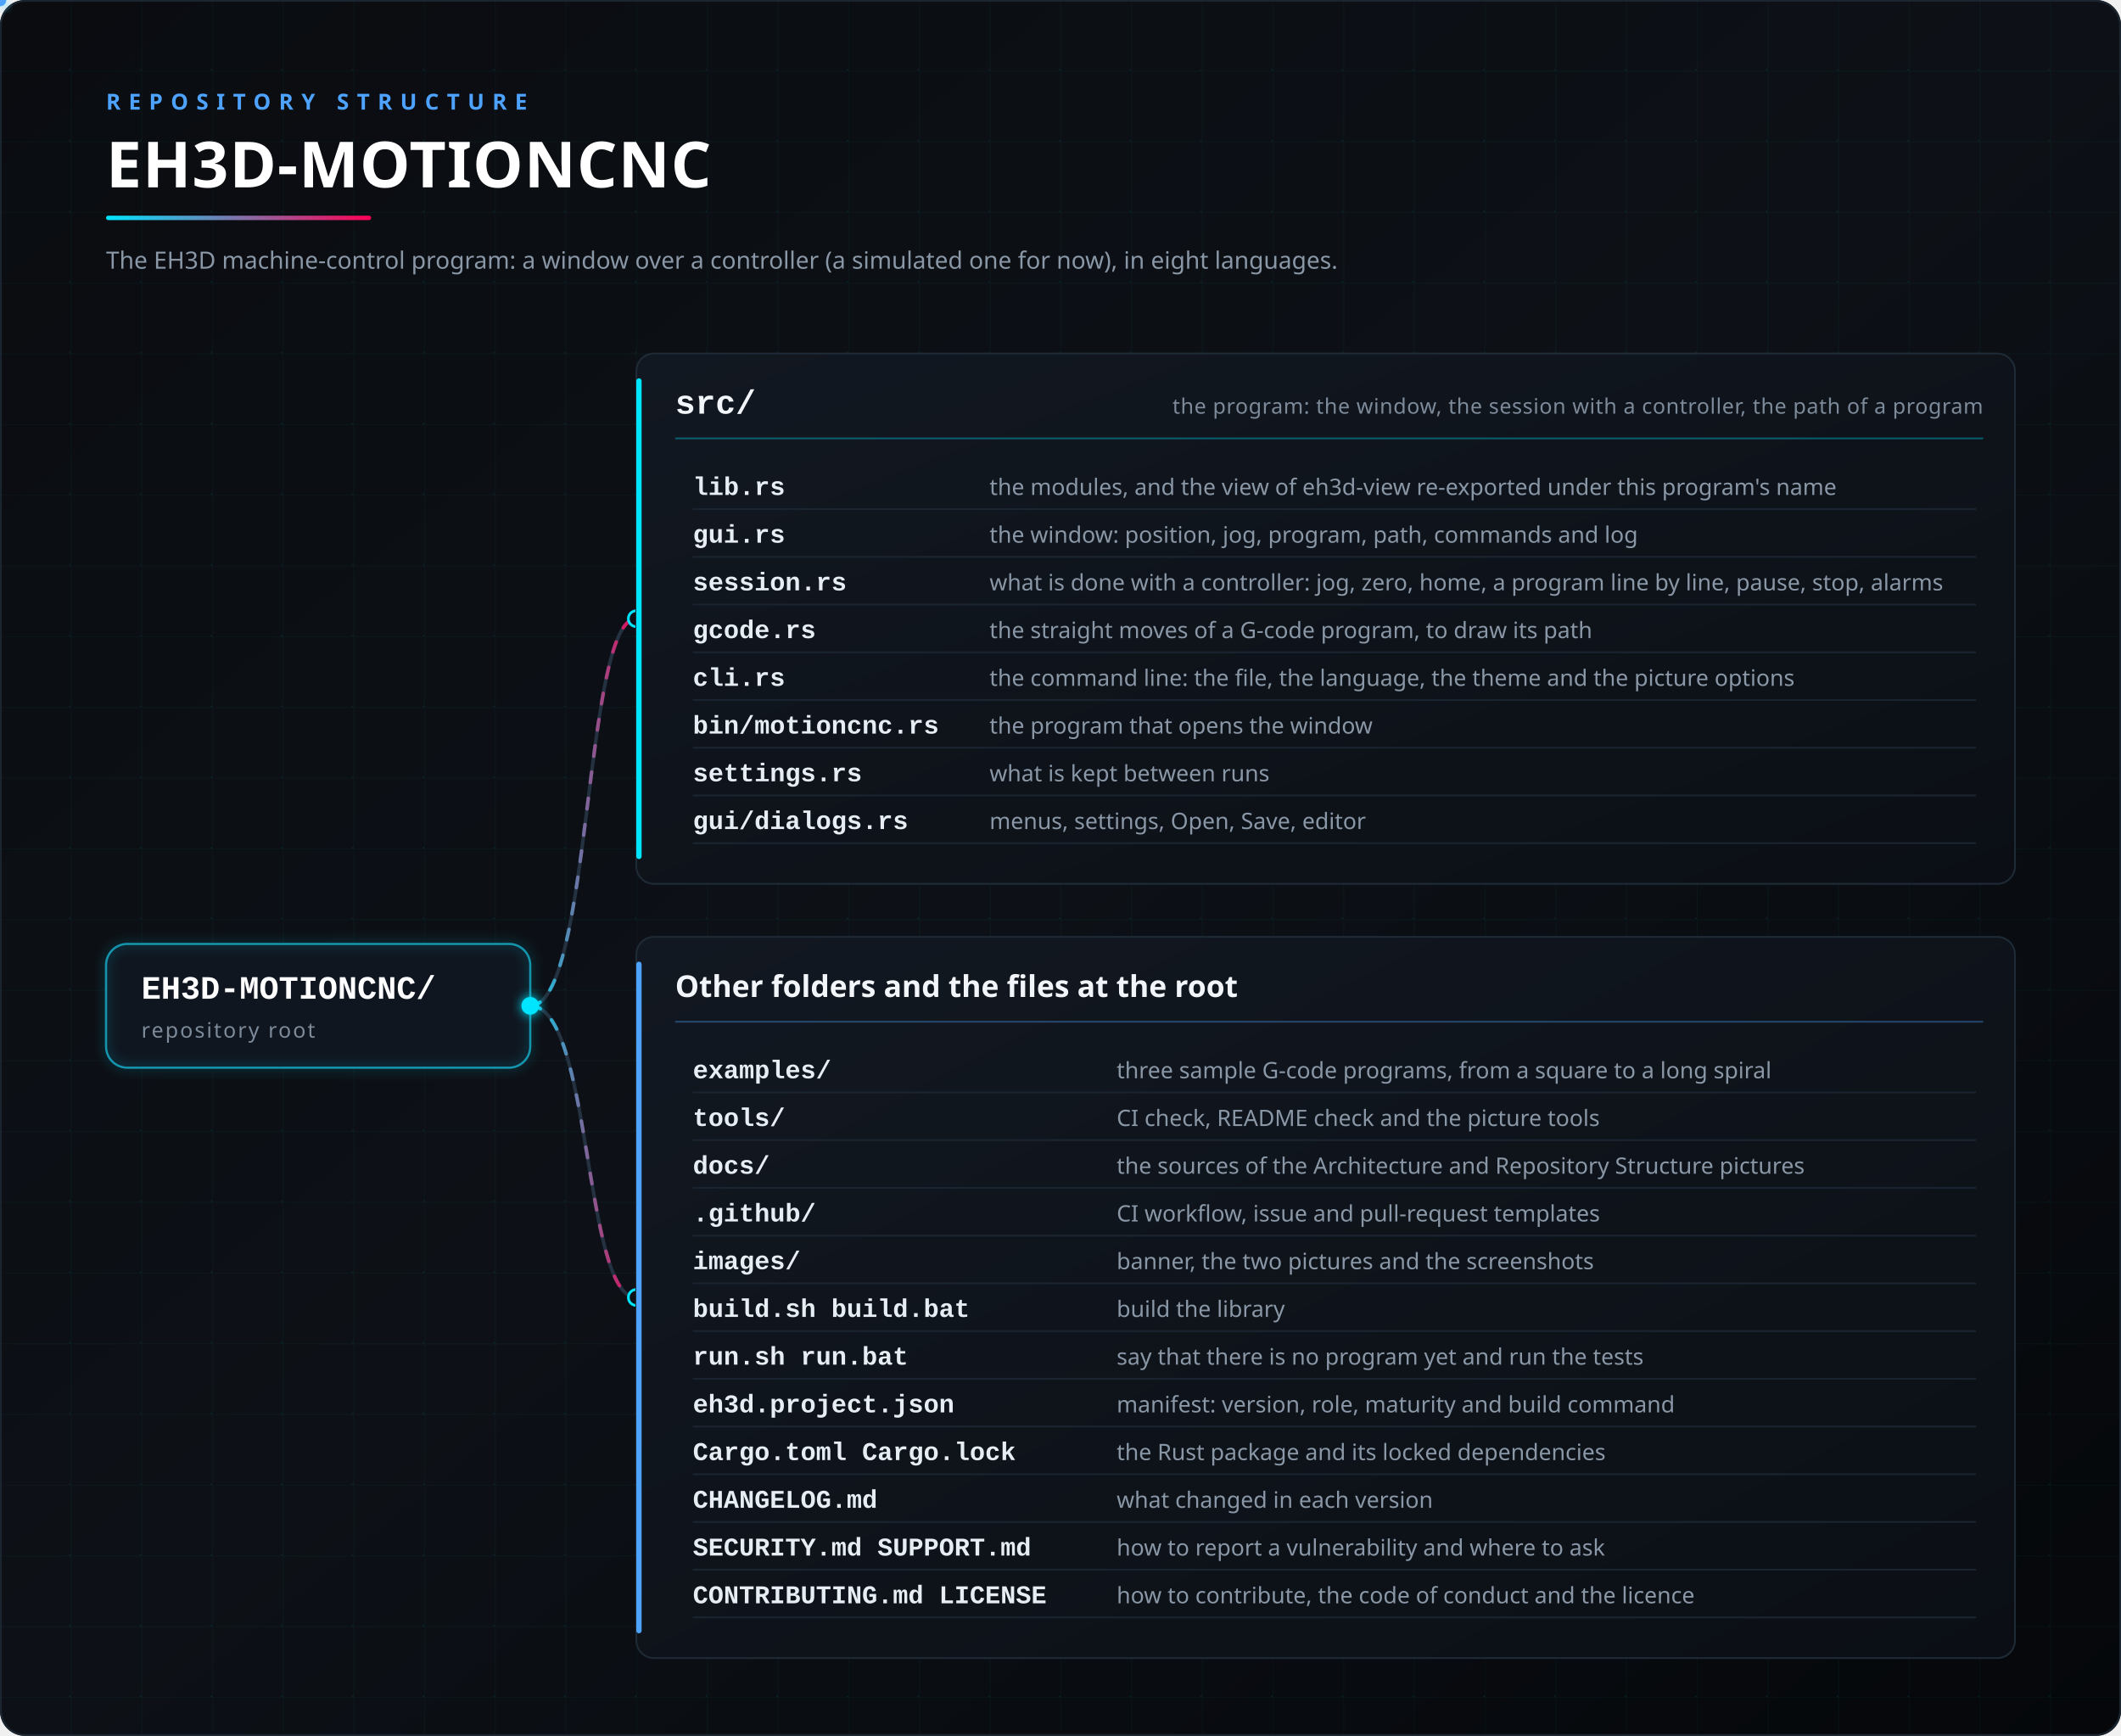
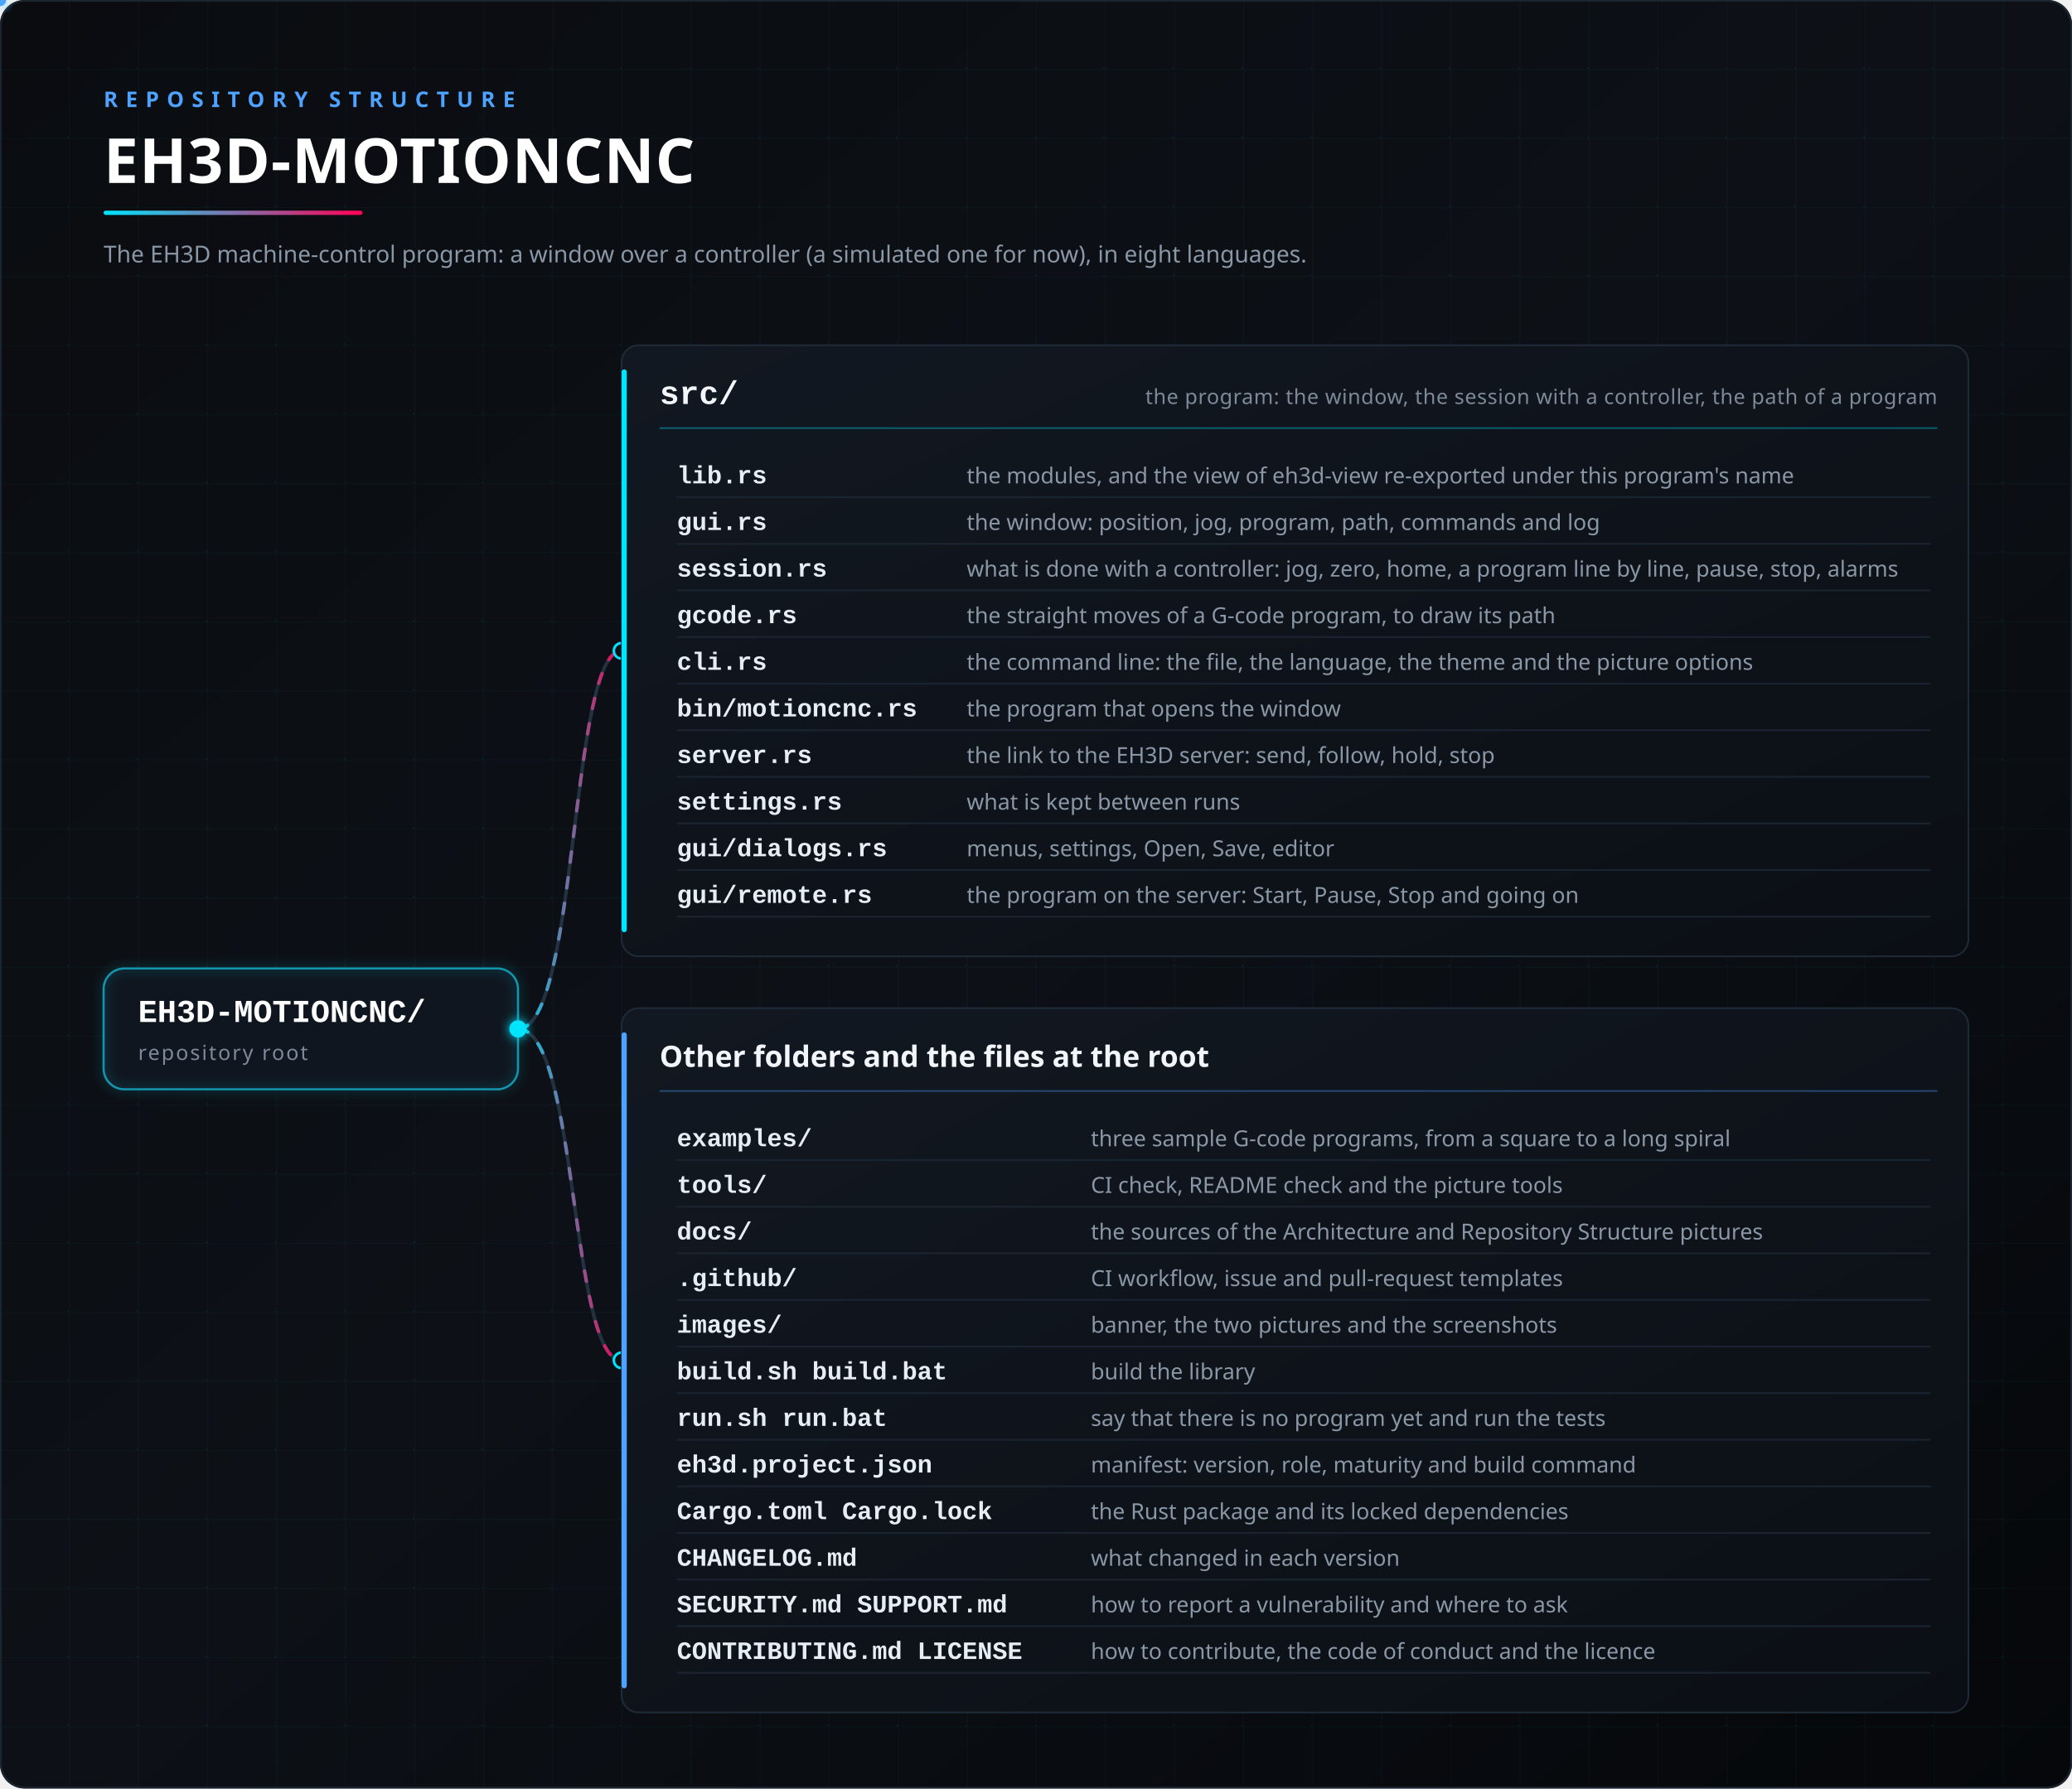
- <svg xmlns="http://www.w3.org/2000/svg" viewBox="0 0 1200 982" width="100%" role="img" aria-labelledby="t d">
+ <svg xmlns="http://www.w3.org/2000/svg" viewBox="0 0 1200 1036" width="100%" role="img" aria-labelledby="t d">
  <defs>
    <linearGradient id="bg" x1="0" y1="0" x2="1" y2="1">
      <stop offset="0" stop-color="#0A0C10" />
      <stop offset="0.5" stop-color="#0D1117" />
      <stop offset="1" stop-color="#05070A" />
    </linearGradient>
    <linearGradient id="card" x1="0" y1="0" x2="1" y2="1">
      <stop offset="0" stop-color="#121821" />
      <stop offset="1" stop-color="#0B0F15" />
    </linearGradient>
    <linearGradient id="line" x1="0" y1="0" x2="1" y2="0">
      <stop offset="0" stop-color="#00E5FF" />
      <stop offset="1" stop-color="#FF0055" />
    </linearGradient>
    <filter id="glow" x="-50%" y="-50%" width="200%" height="200%">
      <feGaussianBlur stdDeviation="3" result="b" />
      <feMerge>
        <feMergeNode in="b" />
        <feMergeNode in="SourceGraphic" />
      </feMerge>
    </filter>
    <pattern id="grid" width="40" height="40" patternUnits="userSpaceOnUse">
      <path d="M40 0H0V40" fill="none" stroke="#00E5FF" stroke-opacity="0.035" />
      <circle cx="40" cy="40" r="1" fill="#00E5FF" fill-opacity="0.09" />
    </pattern>
  </defs>
-   <rect width="1200" height="982" rx="14" fill="url(#bg)" />
-   <rect width="1200" height="982" rx="14" fill="url(#grid)" />
-   <rect x="0.5" y="0.5" width="1199" height="981" rx="14" fill="none" stroke="#1B2530" />
+   <rect width="1200" height="1036" rx="14" fill="url(#bg)" />
+   <rect width="1200" height="1036" rx="14" fill="url(#grid)" />
+   <rect x="0.5" y="0.5" width="1199" height="1035" rx="14" fill="none" stroke="#1B2530" />
  <text x="60" y="62" font-family="'Segoe UI','Noto Sans','Noto Sans CJK SC','Microsoft YaHei','Yu Gothic','Helvetica Neue',Helvetica,Arial,sans-serif" font-size="12.5" font-weight="600" fill="#4DA3FF" text-anchor="start" letter-spacing="4.5">REPOSITORY STRUCTURE</text>
  <text x="60" y="106" font-family="'Segoe UI','Noto Sans','Noto Sans CJK SC','Microsoft YaHei','Yu Gothic','Helvetica Neue',Helvetica,Arial,sans-serif" font-size="36" font-weight="700" fill="#FFFFFF" text-anchor="start" letter-spacing="0.5">EH3D-MOTIONCNC</text>
  <rect x="60" y="122" width="150" height="2.5" rx="1.25" fill="url(#line)">
    <animate attributeName="width" values="40;150;150" keyTimes="0;0.4;1" dur="3s" repeatCount="indefinite" />
  </rect>
  <text x="60" y="152" font-family="'Segoe UI','Noto Sans','Noto Sans CJK SC','Microsoft YaHei','Yu Gothic','Helvetica Neue',Helvetica,Arial,sans-serif" font-size="13.5" font-weight="400" fill="#8A97A6" text-anchor="start">The EH3D machine-control program: a window over a controller (a simulated one for now), in eight languages.</text>
-   <path id="c0" d="M300,569 C335,569 330,350 360,350" fill="none" stroke="#243140" stroke-width="2" />
-   <path d="M300,569 C335,569 330,350 360,350" fill="none" stroke="url(#line)" stroke-width="2" stroke-linecap="round" stroke-dasharray="6 9" opacity="0.9">
+   <path id="c0" d="M300,596 C335,596 330,377 360,377" fill="none" stroke="#243140" stroke-width="2" />
+   <path d="M300,596 C335,596 330,377 360,377" fill="none" stroke="url(#line)" stroke-width="2" stroke-linecap="round" stroke-dasharray="6 9" opacity="0.9">
    <animate attributeName="stroke-dashoffset" from="0" to="-30" dur="1.6s" repeatCount="indefinite" />
  </path>
-   <circle cx="360" cy="350" r="4.5" fill="#0D1117" stroke="#00E5FF" stroke-width="1.5" />
-   <path id="c1" d="M300,569 C335,569 330,734 360,734" fill="none" stroke="#243140" stroke-width="2" />
-   <path d="M300,569 C335,569 330,734 360,734" fill="none" stroke="url(#line)" stroke-width="2" stroke-linecap="round" stroke-dasharray="6 9" opacity="0.9">
+   <circle cx="360" cy="377" r="4.5" fill="#0D1117" stroke="#00E5FF" stroke-width="1.5" />
+   <path id="c1" d="M300,596 C335,596 330,788 360,788" fill="none" stroke="#243140" stroke-width="2" />
+   <path d="M300,596 C335,596 330,788 360,788" fill="none" stroke="url(#line)" stroke-width="2" stroke-linecap="round" stroke-dasharray="6 9" opacity="0.9">
    <animate attributeName="stroke-dashoffset" from="0" to="-30" dur="1.6s" repeatCount="indefinite" />
  </path>
-   <circle cx="360" cy="734" r="4.5" fill="#0D1117" stroke="#00E5FF" stroke-width="1.5" />
+   <circle cx="360" cy="788" r="4.5" fill="#0D1117" stroke="#00E5FF" stroke-width="1.5" />
  <circle r="3.5" fill="#00E5FF" filter="url(#glow)">
    <animateMotion dur="3.4s" repeatCount="indefinite">
      <mpath href="#c0" />
    </animateMotion>
  </circle>
  <circle r="3.5" fill="#4DA3FF" filter="url(#glow)">
    <animateMotion dur="4.2s" repeatCount="indefinite">
      <mpath href="#c1" />
    </animateMotion>
  </circle>
-   <rect x="60" y="534" width="240" height="70" rx="12" fill="#0F1620" stroke="#2A3A4C" stroke-width="1.2" />
-   <rect x="60" y="534" width="240" height="70" rx="12" fill="none" stroke="#00E5FF" stroke-opacity="0.5" stroke-width="1.2" filter="url(#glow)">
+   <rect x="60" y="561" width="240" height="70" rx="12" fill="#0F1620" stroke="#2A3A4C" stroke-width="1.2" />
+   <rect x="60" y="561" width="240" height="70" rx="12" fill="none" stroke="#00E5FF" stroke-opacity="0.5" stroke-width="1.2" filter="url(#glow)">
    <animate attributeName="stroke-opacity" values="0.15;0.6;0.15" dur="3.6s" repeatCount="indefinite" />
  </rect>
-   <text x="80" y="565" font-family="'JetBrains Mono','Cascadia Code','SFMono-Regular',Consolas,'Liberation Mono',monospace" font-size="18.5" font-weight="700" fill="#FFFFFF" text-anchor="start">EH3D-MOTIONCNC/</text>
-   <text x="80" y="587" font-family="'Segoe UI','Noto Sans','Noto Sans CJK SC','Microsoft YaHei','Yu Gothic','Helvetica Neue',Helvetica,Arial,sans-serif" font-size="12" font-weight="400" fill="#7D8A99" text-anchor="start" letter-spacing="1">repository root</text>
-   <circle cx="300" cy="569" r="5" fill="#00E5FF" filter="url(#glow)" />
-   <rect x="360" y="200" width="780" height="300" rx="10" fill="url(#card)" stroke="#1E2A36" stroke-width="1" />
-   <rect x="360" y="214" width="3" height="272" rx="1.5" fill="#00E5FF">
+   <text x="80" y="592" font-family="'JetBrains Mono','Cascadia Code','SFMono-Regular',Consolas,'Liberation Mono',monospace" font-size="18.5" font-weight="700" fill="#FFFFFF" text-anchor="start">EH3D-MOTIONCNC/</text>
+   <text x="80" y="614" font-family="'Segoe UI','Noto Sans','Noto Sans CJK SC','Microsoft YaHei','Yu Gothic','Helvetica Neue',Helvetica,Arial,sans-serif" font-size="12" font-weight="400" fill="#7D8A99" text-anchor="start" letter-spacing="1">repository root</text>
+   <circle cx="300" cy="596" r="5" fill="#00E5FF" filter="url(#glow)" />
+   <rect x="360" y="200" width="780" height="354" rx="10" fill="url(#card)" stroke="#1E2A36" stroke-width="1" />
+   <rect x="360" y="214" width="3" height="326" rx="1.5" fill="#00E5FF">
    <animate attributeName="opacity" values="0.55;1;0.55" dur="4s" begin="0s" repeatCount="indefinite" />
  </rect>
  <text x="382" y="234" font-family="'JetBrains Mono','Cascadia Code','SFMono-Regular',Consolas,'Liberation Mono',monospace" font-size="19" font-weight="700" fill="#F2F6FA" text-anchor="start">src/</text>
  <text x="1122" y="234" font-family="'Segoe UI','Noto Sans','Noto Sans CJK SC','Microsoft YaHei','Yu Gothic','Helvetica Neue',Helvetica,Arial,sans-serif" font-size="12" font-weight="400" fill="#7D8A99" text-anchor="end" letter-spacing="0.3">the program: the window, the session with a controller, the path of a program</text>
  <line x1="382" y1="248" x2="1122" y2="248" stroke="#00E5FF" stroke-opacity="0.35" stroke-width="1" />
  <text x="392" y="280" font-family="'JetBrains Mono','Cascadia Code','SFMono-Regular',Consolas,'Liberation Mono',monospace" font-size="14.5" font-weight="600" fill="#E6EDF3" text-anchor="start">lib.rs</text>
  <text x="559.84" y="280" font-family="'Segoe UI','Noto Sans','Noto Sans CJK SC','Microsoft YaHei','Yu Gothic','Helvetica Neue',Helvetica,Arial,sans-serif" font-size="12.8" font-weight="400" fill="#8A97A6" text-anchor="start">the modules, and the view of eh3d-view re-exported under this program's name</text>
  <line x1="392" y1="288" x2="1118" y2="288" stroke="#1A2430" stroke-width="1" />
  <text x="392" y="307" font-family="'JetBrains Mono','Cascadia Code','SFMono-Regular',Consolas,'Liberation Mono',monospace" font-size="14.5" font-weight="600" fill="#E6EDF3" text-anchor="start">gui.rs</text>
  <text x="559.84" y="307" font-family="'Segoe UI','Noto Sans','Noto Sans CJK SC','Microsoft YaHei','Yu Gothic','Helvetica Neue',Helvetica,Arial,sans-serif" font-size="12.8" font-weight="400" fill="#8A97A6" text-anchor="start">the window: position, jog, program, path, commands and log</text>
  <line x1="392" y1="315" x2="1118" y2="315" stroke="#1A2430" stroke-width="1" />
  <text x="392" y="334" font-family="'JetBrains Mono','Cascadia Code','SFMono-Regular',Consolas,'Liberation Mono',monospace" font-size="14.5" font-weight="600" fill="#E6EDF3" text-anchor="start">session.rs</text>
  <text x="559.84" y="334" font-family="'Segoe UI','Noto Sans','Noto Sans CJK SC','Microsoft YaHei','Yu Gothic','Helvetica Neue',Helvetica,Arial,sans-serif" font-size="12.8" font-weight="400" fill="#8A97A6" text-anchor="start">what is done with a controller: jog, zero, home, a program line by line, pause, stop, alarms</text>
  <line x1="392" y1="342" x2="1118" y2="342" stroke="#1A2430" stroke-width="1" />
  <text x="392" y="361" font-family="'JetBrains Mono','Cascadia Code','SFMono-Regular',Consolas,'Liberation Mono',monospace" font-size="14.5" font-weight="600" fill="#E6EDF3" text-anchor="start">gcode.rs</text>
  <text x="559.84" y="361" font-family="'Segoe UI','Noto Sans','Noto Sans CJK SC','Microsoft YaHei','Yu Gothic','Helvetica Neue',Helvetica,Arial,sans-serif" font-size="12.8" font-weight="400" fill="#8A97A6" text-anchor="start">the straight moves of a G-code program, to draw its path</text>
  <line x1="392" y1="369" x2="1118" y2="369" stroke="#1A2430" stroke-width="1" />
  <text x="392" y="388" font-family="'JetBrains Mono','Cascadia Code','SFMono-Regular',Consolas,'Liberation Mono',monospace" font-size="14.5" font-weight="600" fill="#E6EDF3" text-anchor="start">cli.rs</text>
  <text x="559.84" y="388" font-family="'Segoe UI','Noto Sans','Noto Sans CJK SC','Microsoft YaHei','Yu Gothic','Helvetica Neue',Helvetica,Arial,sans-serif" font-size="12.8" font-weight="400" fill="#8A97A6" text-anchor="start">the command line: the file, the language, the theme and the picture options</text>
  <line x1="392" y1="396" x2="1118" y2="396" stroke="#1A2430" stroke-width="1" />
  <text x="392" y="415" font-family="'JetBrains Mono','Cascadia Code','SFMono-Regular',Consolas,'Liberation Mono',monospace" font-size="14.5" font-weight="600" fill="#E6EDF3" text-anchor="start">bin/motioncnc.rs</text>
  <text x="559.84" y="415" font-family="'Segoe UI','Noto Sans','Noto Sans CJK SC','Microsoft YaHei','Yu Gothic','Helvetica Neue',Helvetica,Arial,sans-serif" font-size="12.8" font-weight="400" fill="#8A97A6" text-anchor="start">the program that opens the window</text>
  <line x1="392" y1="423" x2="1118" y2="423" stroke="#1A2430" stroke-width="1" />
-   <text x="392" y="442" font-family="'JetBrains Mono','Cascadia Code','SFMono-Regular',Consolas,'Liberation Mono',monospace" font-size="14.5" font-weight="600" fill="#E6EDF3" text-anchor="start">settings.rs</text>
-   <text x="559.84" y="442" font-family="'Segoe UI','Noto Sans','Noto Sans CJK SC','Microsoft YaHei','Yu Gothic','Helvetica Neue',Helvetica,Arial,sans-serif" font-size="12.8" font-weight="400" fill="#8A97A6" text-anchor="start">what is kept between runs</text>
+   <text x="392" y="442" font-family="'JetBrains Mono','Cascadia Code','SFMono-Regular',Consolas,'Liberation Mono',monospace" font-size="14.5" font-weight="600" fill="#E6EDF3" text-anchor="start">server.rs</text>
+   <text x="559.84" y="442" font-family="'Segoe UI','Noto Sans','Noto Sans CJK SC','Microsoft YaHei','Yu Gothic','Helvetica Neue',Helvetica,Arial,sans-serif" font-size="12.8" font-weight="400" fill="#8A97A6" text-anchor="start">the link to the EH3D server: send, follow, hold, stop</text>
  <line x1="392" y1="450" x2="1118" y2="450" stroke="#1A2430" stroke-width="1" />
-   <text x="392" y="469" font-family="'JetBrains Mono','Cascadia Code','SFMono-Regular',Consolas,'Liberation Mono',monospace" font-size="14.5" font-weight="600" fill="#E6EDF3" text-anchor="start">gui/dialogs.rs</text>
-   <text x="559.84" y="469" font-family="'Segoe UI','Noto Sans','Noto Sans CJK SC','Microsoft YaHei','Yu Gothic','Helvetica Neue',Helvetica,Arial,sans-serif" font-size="12.8" font-weight="400" fill="#8A97A6" text-anchor="start">menus, settings, Open, Save, editor</text>
+   <text x="392" y="469" font-family="'JetBrains Mono','Cascadia Code','SFMono-Regular',Consolas,'Liberation Mono',monospace" font-size="14.5" font-weight="600" fill="#E6EDF3" text-anchor="start">settings.rs</text>
+   <text x="559.84" y="469" font-family="'Segoe UI','Noto Sans','Noto Sans CJK SC','Microsoft YaHei','Yu Gothic','Helvetica Neue',Helvetica,Arial,sans-serif" font-size="12.8" font-weight="400" fill="#8A97A6" text-anchor="start">what is kept between runs</text>
  <line x1="392" y1="477" x2="1118" y2="477" stroke="#1A2430" stroke-width="1" />
-   <rect x="360" y="530" width="780" height="408" rx="10" fill="url(#card)" stroke="#1E2A36" stroke-width="1" />
-   <rect x="360" y="544" width="3" height="380" rx="1.5" fill="#4DA3FF">
+   <text x="392" y="496" font-family="'JetBrains Mono','Cascadia Code','SFMono-Regular',Consolas,'Liberation Mono',monospace" font-size="14.5" font-weight="600" fill="#E6EDF3" text-anchor="start">gui/dialogs.rs</text>
+   <text x="559.84" y="496" font-family="'Segoe UI','Noto Sans','Noto Sans CJK SC','Microsoft YaHei','Yu Gothic','Helvetica Neue',Helvetica,Arial,sans-serif" font-size="12.8" font-weight="400" fill="#8A97A6" text-anchor="start">menus, settings, Open, Save, editor</text>
+   <line x1="392" y1="504" x2="1118" y2="504" stroke="#1A2430" stroke-width="1" />
+   <text x="392" y="523" font-family="'JetBrains Mono','Cascadia Code','SFMono-Regular',Consolas,'Liberation Mono',monospace" font-size="14.5" font-weight="600" fill="#E6EDF3" text-anchor="start">gui/remote.rs</text>
+   <text x="559.84" y="523" font-family="'Segoe UI','Noto Sans','Noto Sans CJK SC','Microsoft YaHei','Yu Gothic','Helvetica Neue',Helvetica,Arial,sans-serif" font-size="12.8" font-weight="400" fill="#8A97A6" text-anchor="start">the program on the server: Start, Pause, Stop and going on</text>
+   <line x1="392" y1="531" x2="1118" y2="531" stroke="#1A2430" stroke-width="1" />
+   <rect x="360" y="584" width="780" height="408" rx="10" fill="url(#card)" stroke="#1E2A36" stroke-width="1" />
+   <rect x="360" y="598" width="3" height="380" rx="1.5" fill="#4DA3FF">
    <animate attributeName="opacity" values="0.55;1;0.55" dur="4s" begin="0.6s" repeatCount="indefinite" />
  </rect>
-   <text x="382" y="564" font-family="'Segoe UI','Noto Sans','Noto Sans CJK SC','Microsoft YaHei','Yu Gothic','Helvetica Neue',Helvetica,Arial,sans-serif" font-size="17" font-weight="700" fill="#F2F6FA" text-anchor="start">Other folders and the files at the root</text>
-   <line x1="382" y1="578" x2="1122" y2="578" stroke="#4DA3FF" stroke-opacity="0.35" stroke-width="1" />
-   <text x="392" y="610" font-family="'JetBrains Mono','Cascadia Code','SFMono-Regular',Consolas,'Liberation Mono',monospace" font-size="14.5" font-weight="600" fill="#E6EDF3" text-anchor="start">examples/</text>
-   <text x="631.76" y="610" font-family="'Segoe UI','Noto Sans','Noto Sans CJK SC','Microsoft YaHei','Yu Gothic','Helvetica Neue',Helvetica,Arial,sans-serif" font-size="12.8" font-weight="400" fill="#8A97A6" text-anchor="start">three sample G-code programs, from a square to a long spiral</text>
-   <line x1="392" y1="618" x2="1118" y2="618" stroke="#1A2430" stroke-width="1" />
-   <text x="392" y="637" font-family="'JetBrains Mono','Cascadia Code','SFMono-Regular',Consolas,'Liberation Mono',monospace" font-size="14.5" font-weight="600" fill="#E6EDF3" text-anchor="start">tools/</text>
-   <text x="631.76" y="637" font-family="'Segoe UI','Noto Sans','Noto Sans CJK SC','Microsoft YaHei','Yu Gothic','Helvetica Neue',Helvetica,Arial,sans-serif" font-size="12.8" font-weight="400" fill="#8A97A6" text-anchor="start">CI check, README check and the picture tools</text>
-   <line x1="392" y1="645" x2="1118" y2="645" stroke="#1A2430" stroke-width="1" />
-   <text x="392" y="664" font-family="'JetBrains Mono','Cascadia Code','SFMono-Regular',Consolas,'Liberation Mono',monospace" font-size="14.5" font-weight="600" fill="#E6EDF3" text-anchor="start">docs/</text>
-   <text x="631.76" y="664" font-family="'Segoe UI','Noto Sans','Noto Sans CJK SC','Microsoft YaHei','Yu Gothic','Helvetica Neue',Helvetica,Arial,sans-serif" font-size="12.8" font-weight="400" fill="#8A97A6" text-anchor="start">the sources of the Architecture and Repository Structure pictures</text>
+   <text x="382" y="618" font-family="'Segoe UI','Noto Sans','Noto Sans CJK SC','Microsoft YaHei','Yu Gothic','Helvetica Neue',Helvetica,Arial,sans-serif" font-size="17" font-weight="700" fill="#F2F6FA" text-anchor="start">Other folders and the files at the root</text>
+   <line x1="382" y1="632" x2="1122" y2="632" stroke="#4DA3FF" stroke-opacity="0.35" stroke-width="1" />
+   <text x="392" y="664" font-family="'JetBrains Mono','Cascadia Code','SFMono-Regular',Consolas,'Liberation Mono',monospace" font-size="14.5" font-weight="600" fill="#E6EDF3" text-anchor="start">examples/</text>
+   <text x="631.76" y="664" font-family="'Segoe UI','Noto Sans','Noto Sans CJK SC','Microsoft YaHei','Yu Gothic','Helvetica Neue',Helvetica,Arial,sans-serif" font-size="12.8" font-weight="400" fill="#8A97A6" text-anchor="start">three sample G-code programs, from a square to a long spiral</text>
  <line x1="392" y1="672" x2="1118" y2="672" stroke="#1A2430" stroke-width="1" />
-   <text x="392" y="691" font-family="'JetBrains Mono','Cascadia Code','SFMono-Regular',Consolas,'Liberation Mono',monospace" font-size="14.5" font-weight="600" fill="#E6EDF3" text-anchor="start">.github/</text>
-   <text x="631.76" y="691" font-family="'Segoe UI','Noto Sans','Noto Sans CJK SC','Microsoft YaHei','Yu Gothic','Helvetica Neue',Helvetica,Arial,sans-serif" font-size="12.8" font-weight="400" fill="#8A97A6" text-anchor="start">CI workflow, issue and pull-request templates</text>
+   <text x="392" y="691" font-family="'JetBrains Mono','Cascadia Code','SFMono-Regular',Consolas,'Liberation Mono',monospace" font-size="14.5" font-weight="600" fill="#E6EDF3" text-anchor="start">tools/</text>
+   <text x="631.76" y="691" font-family="'Segoe UI','Noto Sans','Noto Sans CJK SC','Microsoft YaHei','Yu Gothic','Helvetica Neue',Helvetica,Arial,sans-serif" font-size="12.8" font-weight="400" fill="#8A97A6" text-anchor="start">CI check, README check and the picture tools</text>
  <line x1="392" y1="699" x2="1118" y2="699" stroke="#1A2430" stroke-width="1" />
-   <text x="392" y="718" font-family="'JetBrains Mono','Cascadia Code','SFMono-Regular',Consolas,'Liberation Mono',monospace" font-size="14.5" font-weight="600" fill="#E6EDF3" text-anchor="start">images/</text>
-   <text x="631.76" y="718" font-family="'Segoe UI','Noto Sans','Noto Sans CJK SC','Microsoft YaHei','Yu Gothic','Helvetica Neue',Helvetica,Arial,sans-serif" font-size="12.8" font-weight="400" fill="#8A97A6" text-anchor="start">banner, the two pictures and the screenshots</text>
+   <text x="392" y="718" font-family="'JetBrains Mono','Cascadia Code','SFMono-Regular',Consolas,'Liberation Mono',monospace" font-size="14.5" font-weight="600" fill="#E6EDF3" text-anchor="start">docs/</text>
+   <text x="631.76" y="718" font-family="'Segoe UI','Noto Sans','Noto Sans CJK SC','Microsoft YaHei','Yu Gothic','Helvetica Neue',Helvetica,Arial,sans-serif" font-size="12.8" font-weight="400" fill="#8A97A6" text-anchor="start">the sources of the Architecture and Repository Structure pictures</text>
  <line x1="392" y1="726" x2="1118" y2="726" stroke="#1A2430" stroke-width="1" />
-   <text x="392" y="745" font-family="'JetBrains Mono','Cascadia Code','SFMono-Regular',Consolas,'Liberation Mono',monospace" font-size="14.5" font-weight="600" fill="#E6EDF3" text-anchor="start">build.sh  build.bat</text>
-   <text x="631.76" y="745" font-family="'Segoe UI','Noto Sans','Noto Sans CJK SC','Microsoft YaHei','Yu Gothic','Helvetica Neue',Helvetica,Arial,sans-serif" font-size="12.8" font-weight="400" fill="#8A97A6" text-anchor="start">build the library</text>
+   <text x="392" y="745" font-family="'JetBrains Mono','Cascadia Code','SFMono-Regular',Consolas,'Liberation Mono',monospace" font-size="14.5" font-weight="600" fill="#E6EDF3" text-anchor="start">.github/</text>
+   <text x="631.76" y="745" font-family="'Segoe UI','Noto Sans','Noto Sans CJK SC','Microsoft YaHei','Yu Gothic','Helvetica Neue',Helvetica,Arial,sans-serif" font-size="12.8" font-weight="400" fill="#8A97A6" text-anchor="start">CI workflow, issue and pull-request templates</text>
  <line x1="392" y1="753" x2="1118" y2="753" stroke="#1A2430" stroke-width="1" />
-   <text x="392" y="772" font-family="'JetBrains Mono','Cascadia Code','SFMono-Regular',Consolas,'Liberation Mono',monospace" font-size="14.5" font-weight="600" fill="#E6EDF3" text-anchor="start">run.sh  run.bat</text>
-   <text x="631.76" y="772" font-family="'Segoe UI','Noto Sans','Noto Sans CJK SC','Microsoft YaHei','Yu Gothic','Helvetica Neue',Helvetica,Arial,sans-serif" font-size="12.8" font-weight="400" fill="#8A97A6" text-anchor="start">say that there is no program yet and run the tests</text>
+   <text x="392" y="772" font-family="'JetBrains Mono','Cascadia Code','SFMono-Regular',Consolas,'Liberation Mono',monospace" font-size="14.5" font-weight="600" fill="#E6EDF3" text-anchor="start">images/</text>
+   <text x="631.76" y="772" font-family="'Segoe UI','Noto Sans','Noto Sans CJK SC','Microsoft YaHei','Yu Gothic','Helvetica Neue',Helvetica,Arial,sans-serif" font-size="12.8" font-weight="400" fill="#8A97A6" text-anchor="start">banner, the two pictures and the screenshots</text>
  <line x1="392" y1="780" x2="1118" y2="780" stroke="#1A2430" stroke-width="1" />
-   <text x="392" y="799" font-family="'JetBrains Mono','Cascadia Code','SFMono-Regular',Consolas,'Liberation Mono',monospace" font-size="14.5" font-weight="600" fill="#E6EDF3" text-anchor="start">eh3d.project.json</text>
-   <text x="631.76" y="799" font-family="'Segoe UI','Noto Sans','Noto Sans CJK SC','Microsoft YaHei','Yu Gothic','Helvetica Neue',Helvetica,Arial,sans-serif" font-size="12.8" font-weight="400" fill="#8A97A6" text-anchor="start">manifest: version, role, maturity and build command</text>
+   <text x="392" y="799" font-family="'JetBrains Mono','Cascadia Code','SFMono-Regular',Consolas,'Liberation Mono',monospace" font-size="14.5" font-weight="600" fill="#E6EDF3" text-anchor="start">build.sh  build.bat</text>
+   <text x="631.76" y="799" font-family="'Segoe UI','Noto Sans','Noto Sans CJK SC','Microsoft YaHei','Yu Gothic','Helvetica Neue',Helvetica,Arial,sans-serif" font-size="12.8" font-weight="400" fill="#8A97A6" text-anchor="start">build the library</text>
  <line x1="392" y1="807" x2="1118" y2="807" stroke="#1A2430" stroke-width="1" />
-   <text x="392" y="826" font-family="'JetBrains Mono','Cascadia Code','SFMono-Regular',Consolas,'Liberation Mono',monospace" font-size="14.5" font-weight="600" fill="#E6EDF3" text-anchor="start">Cargo.toml  Cargo.lock</text>
-   <text x="631.76" y="826" font-family="'Segoe UI','Noto Sans','Noto Sans CJK SC','Microsoft YaHei','Yu Gothic','Helvetica Neue',Helvetica,Arial,sans-serif" font-size="12.8" font-weight="400" fill="#8A97A6" text-anchor="start">the Rust package and its locked dependencies</text>
+   <text x="392" y="826" font-family="'JetBrains Mono','Cascadia Code','SFMono-Regular',Consolas,'Liberation Mono',monospace" font-size="14.5" font-weight="600" fill="#E6EDF3" text-anchor="start">run.sh  run.bat</text>
+   <text x="631.76" y="826" font-family="'Segoe UI','Noto Sans','Noto Sans CJK SC','Microsoft YaHei','Yu Gothic','Helvetica Neue',Helvetica,Arial,sans-serif" font-size="12.8" font-weight="400" fill="#8A97A6" text-anchor="start">say that there is no program yet and run the tests</text>
  <line x1="392" y1="834" x2="1118" y2="834" stroke="#1A2430" stroke-width="1" />
-   <text x="392" y="853" font-family="'JetBrains Mono','Cascadia Code','SFMono-Regular',Consolas,'Liberation Mono',monospace" font-size="14.5" font-weight="600" fill="#E6EDF3" text-anchor="start">CHANGELOG.md</text>
-   <text x="631.76" y="853" font-family="'Segoe UI','Noto Sans','Noto Sans CJK SC','Microsoft YaHei','Yu Gothic','Helvetica Neue',Helvetica,Arial,sans-serif" font-size="12.8" font-weight="400" fill="#8A97A6" text-anchor="start">what changed in each version</text>
+   <text x="392" y="853" font-family="'JetBrains Mono','Cascadia Code','SFMono-Regular',Consolas,'Liberation Mono',monospace" font-size="14.5" font-weight="600" fill="#E6EDF3" text-anchor="start">eh3d.project.json</text>
+   <text x="631.76" y="853" font-family="'Segoe UI','Noto Sans','Noto Sans CJK SC','Microsoft YaHei','Yu Gothic','Helvetica Neue',Helvetica,Arial,sans-serif" font-size="12.8" font-weight="400" fill="#8A97A6" text-anchor="start">manifest: version, role, maturity and build command</text>
  <line x1="392" y1="861" x2="1118" y2="861" stroke="#1A2430" stroke-width="1" />
-   <text x="392" y="880" font-family="'JetBrains Mono','Cascadia Code','SFMono-Regular',Consolas,'Liberation Mono',monospace" font-size="14.5" font-weight="600" fill="#E6EDF3" text-anchor="start">SECURITY.md  SUPPORT.md</text>
-   <text x="631.76" y="880" font-family="'Segoe UI','Noto Sans','Noto Sans CJK SC','Microsoft YaHei','Yu Gothic','Helvetica Neue',Helvetica,Arial,sans-serif" font-size="12.8" font-weight="400" fill="#8A97A6" text-anchor="start">how to report a vulnerability and where to ask</text>
+   <text x="392" y="880" font-family="'JetBrains Mono','Cascadia Code','SFMono-Regular',Consolas,'Liberation Mono',monospace" font-size="14.5" font-weight="600" fill="#E6EDF3" text-anchor="start">Cargo.toml  Cargo.lock</text>
+   <text x="631.76" y="880" font-family="'Segoe UI','Noto Sans','Noto Sans CJK SC','Microsoft YaHei','Yu Gothic','Helvetica Neue',Helvetica,Arial,sans-serif" font-size="12.8" font-weight="400" fill="#8A97A6" text-anchor="start">the Rust package and its locked dependencies</text>
  <line x1="392" y1="888" x2="1118" y2="888" stroke="#1A2430" stroke-width="1" />
-   <text x="392" y="907" font-family="'JetBrains Mono','Cascadia Code','SFMono-Regular',Consolas,'Liberation Mono',monospace" font-size="14.5" font-weight="600" fill="#E6EDF3" text-anchor="start">CONTRIBUTING.md  LICENSE</text>
-   <text x="631.76" y="907" font-family="'Segoe UI','Noto Sans','Noto Sans CJK SC','Microsoft YaHei','Yu Gothic','Helvetica Neue',Helvetica,Arial,sans-serif" font-size="12.8" font-weight="400" fill="#8A97A6" text-anchor="start">how to contribute, the code of conduct and the licence</text>
+   <text x="392" y="907" font-family="'JetBrains Mono','Cascadia Code','SFMono-Regular',Consolas,'Liberation Mono',monospace" font-size="14.5" font-weight="600" fill="#E6EDF3" text-anchor="start">CHANGELOG.md</text>
+   <text x="631.76" y="907" font-family="'Segoe UI','Noto Sans','Noto Sans CJK SC','Microsoft YaHei','Yu Gothic','Helvetica Neue',Helvetica,Arial,sans-serif" font-size="12.8" font-weight="400" fill="#8A97A6" text-anchor="start">what changed in each version</text>
  <line x1="392" y1="915" x2="1118" y2="915" stroke="#1A2430" stroke-width="1" />
+   <text x="392" y="934" font-family="'JetBrains Mono','Cascadia Code','SFMono-Regular',Consolas,'Liberation Mono',monospace" font-size="14.5" font-weight="600" fill="#E6EDF3" text-anchor="start">SECURITY.md  SUPPORT.md</text>
+   <text x="631.76" y="934" font-family="'Segoe UI','Noto Sans','Noto Sans CJK SC','Microsoft YaHei','Yu Gothic','Helvetica Neue',Helvetica,Arial,sans-serif" font-size="12.8" font-weight="400" fill="#8A97A6" text-anchor="start">how to report a vulnerability and where to ask</text>
+   <line x1="392" y1="942" x2="1118" y2="942" stroke="#1A2430" stroke-width="1" />
+   <text x="392" y="961" font-family="'JetBrains Mono','Cascadia Code','SFMono-Regular',Consolas,'Liberation Mono',monospace" font-size="14.5" font-weight="600" fill="#E6EDF3" text-anchor="start">CONTRIBUTING.md  LICENSE</text>
+   <text x="631.76" y="961" font-family="'Segoe UI','Noto Sans','Noto Sans CJK SC','Microsoft YaHei','Yu Gothic','Helvetica Neue',Helvetica,Arial,sans-serif" font-size="12.8" font-weight="400" fill="#8A97A6" text-anchor="start">how to contribute, the code of conduct and the licence</text>
+   <line x1="392" y1="969" x2="1118" y2="969" stroke="#1A2430" stroke-width="1" />
</svg>
